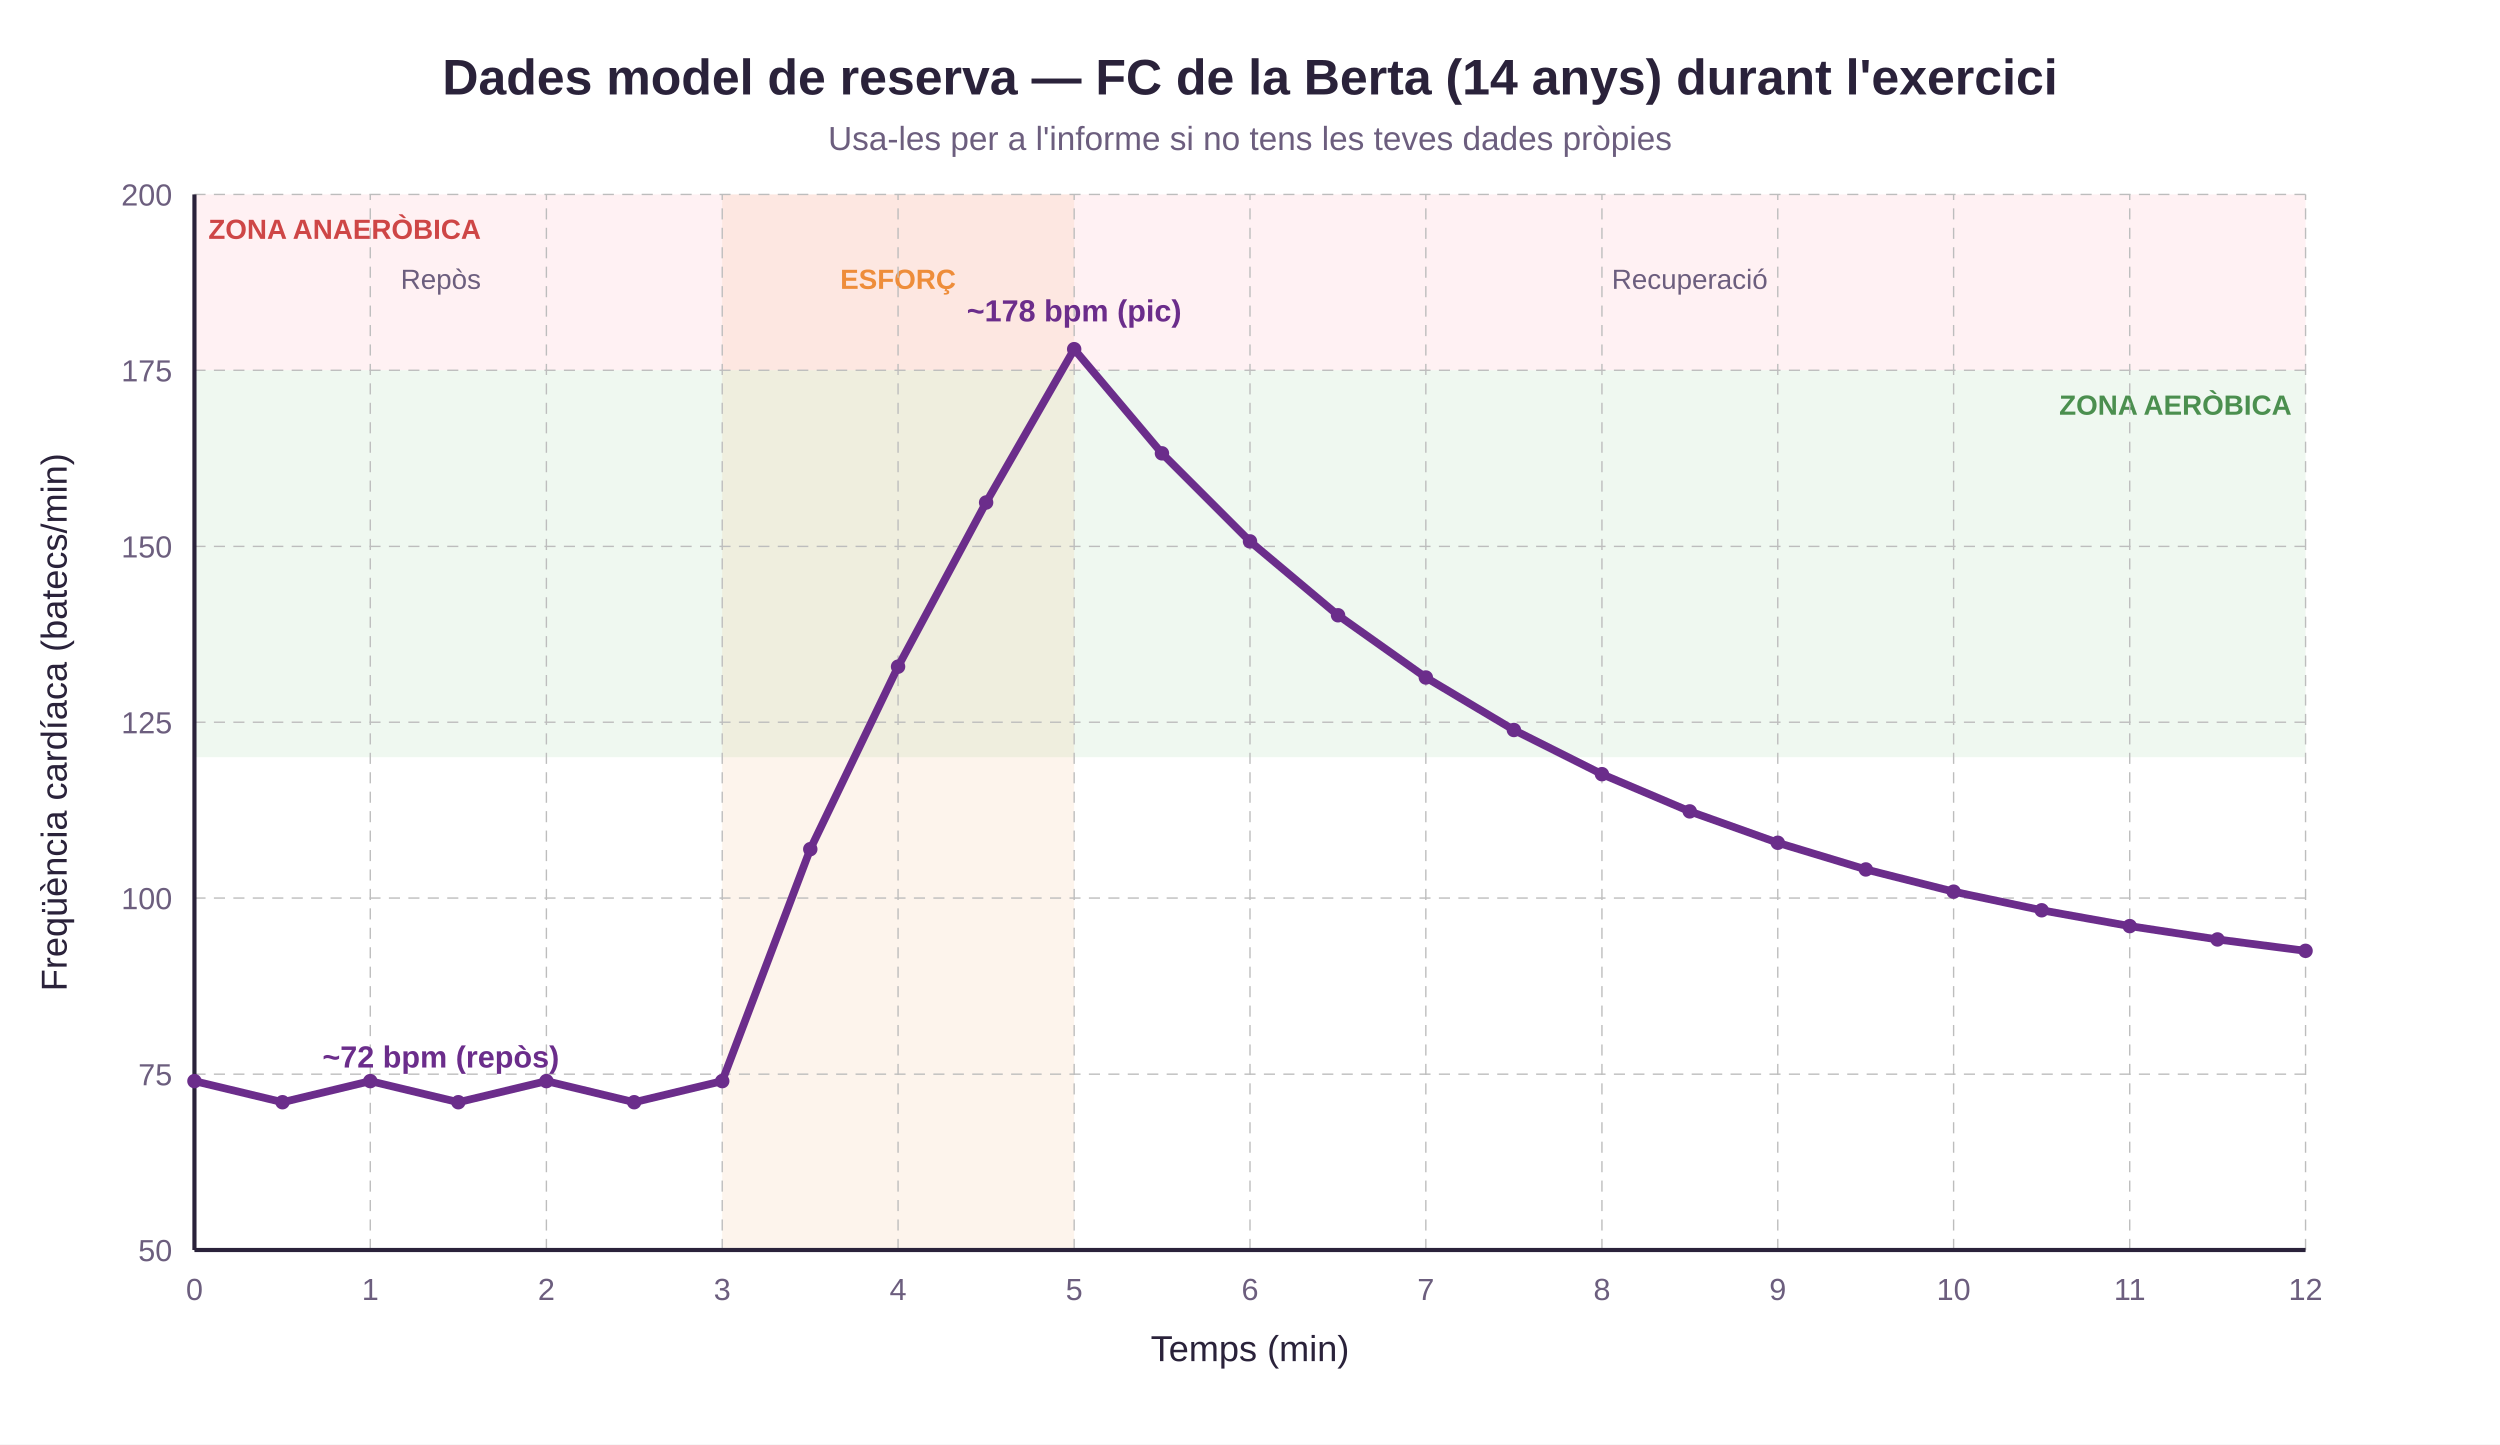
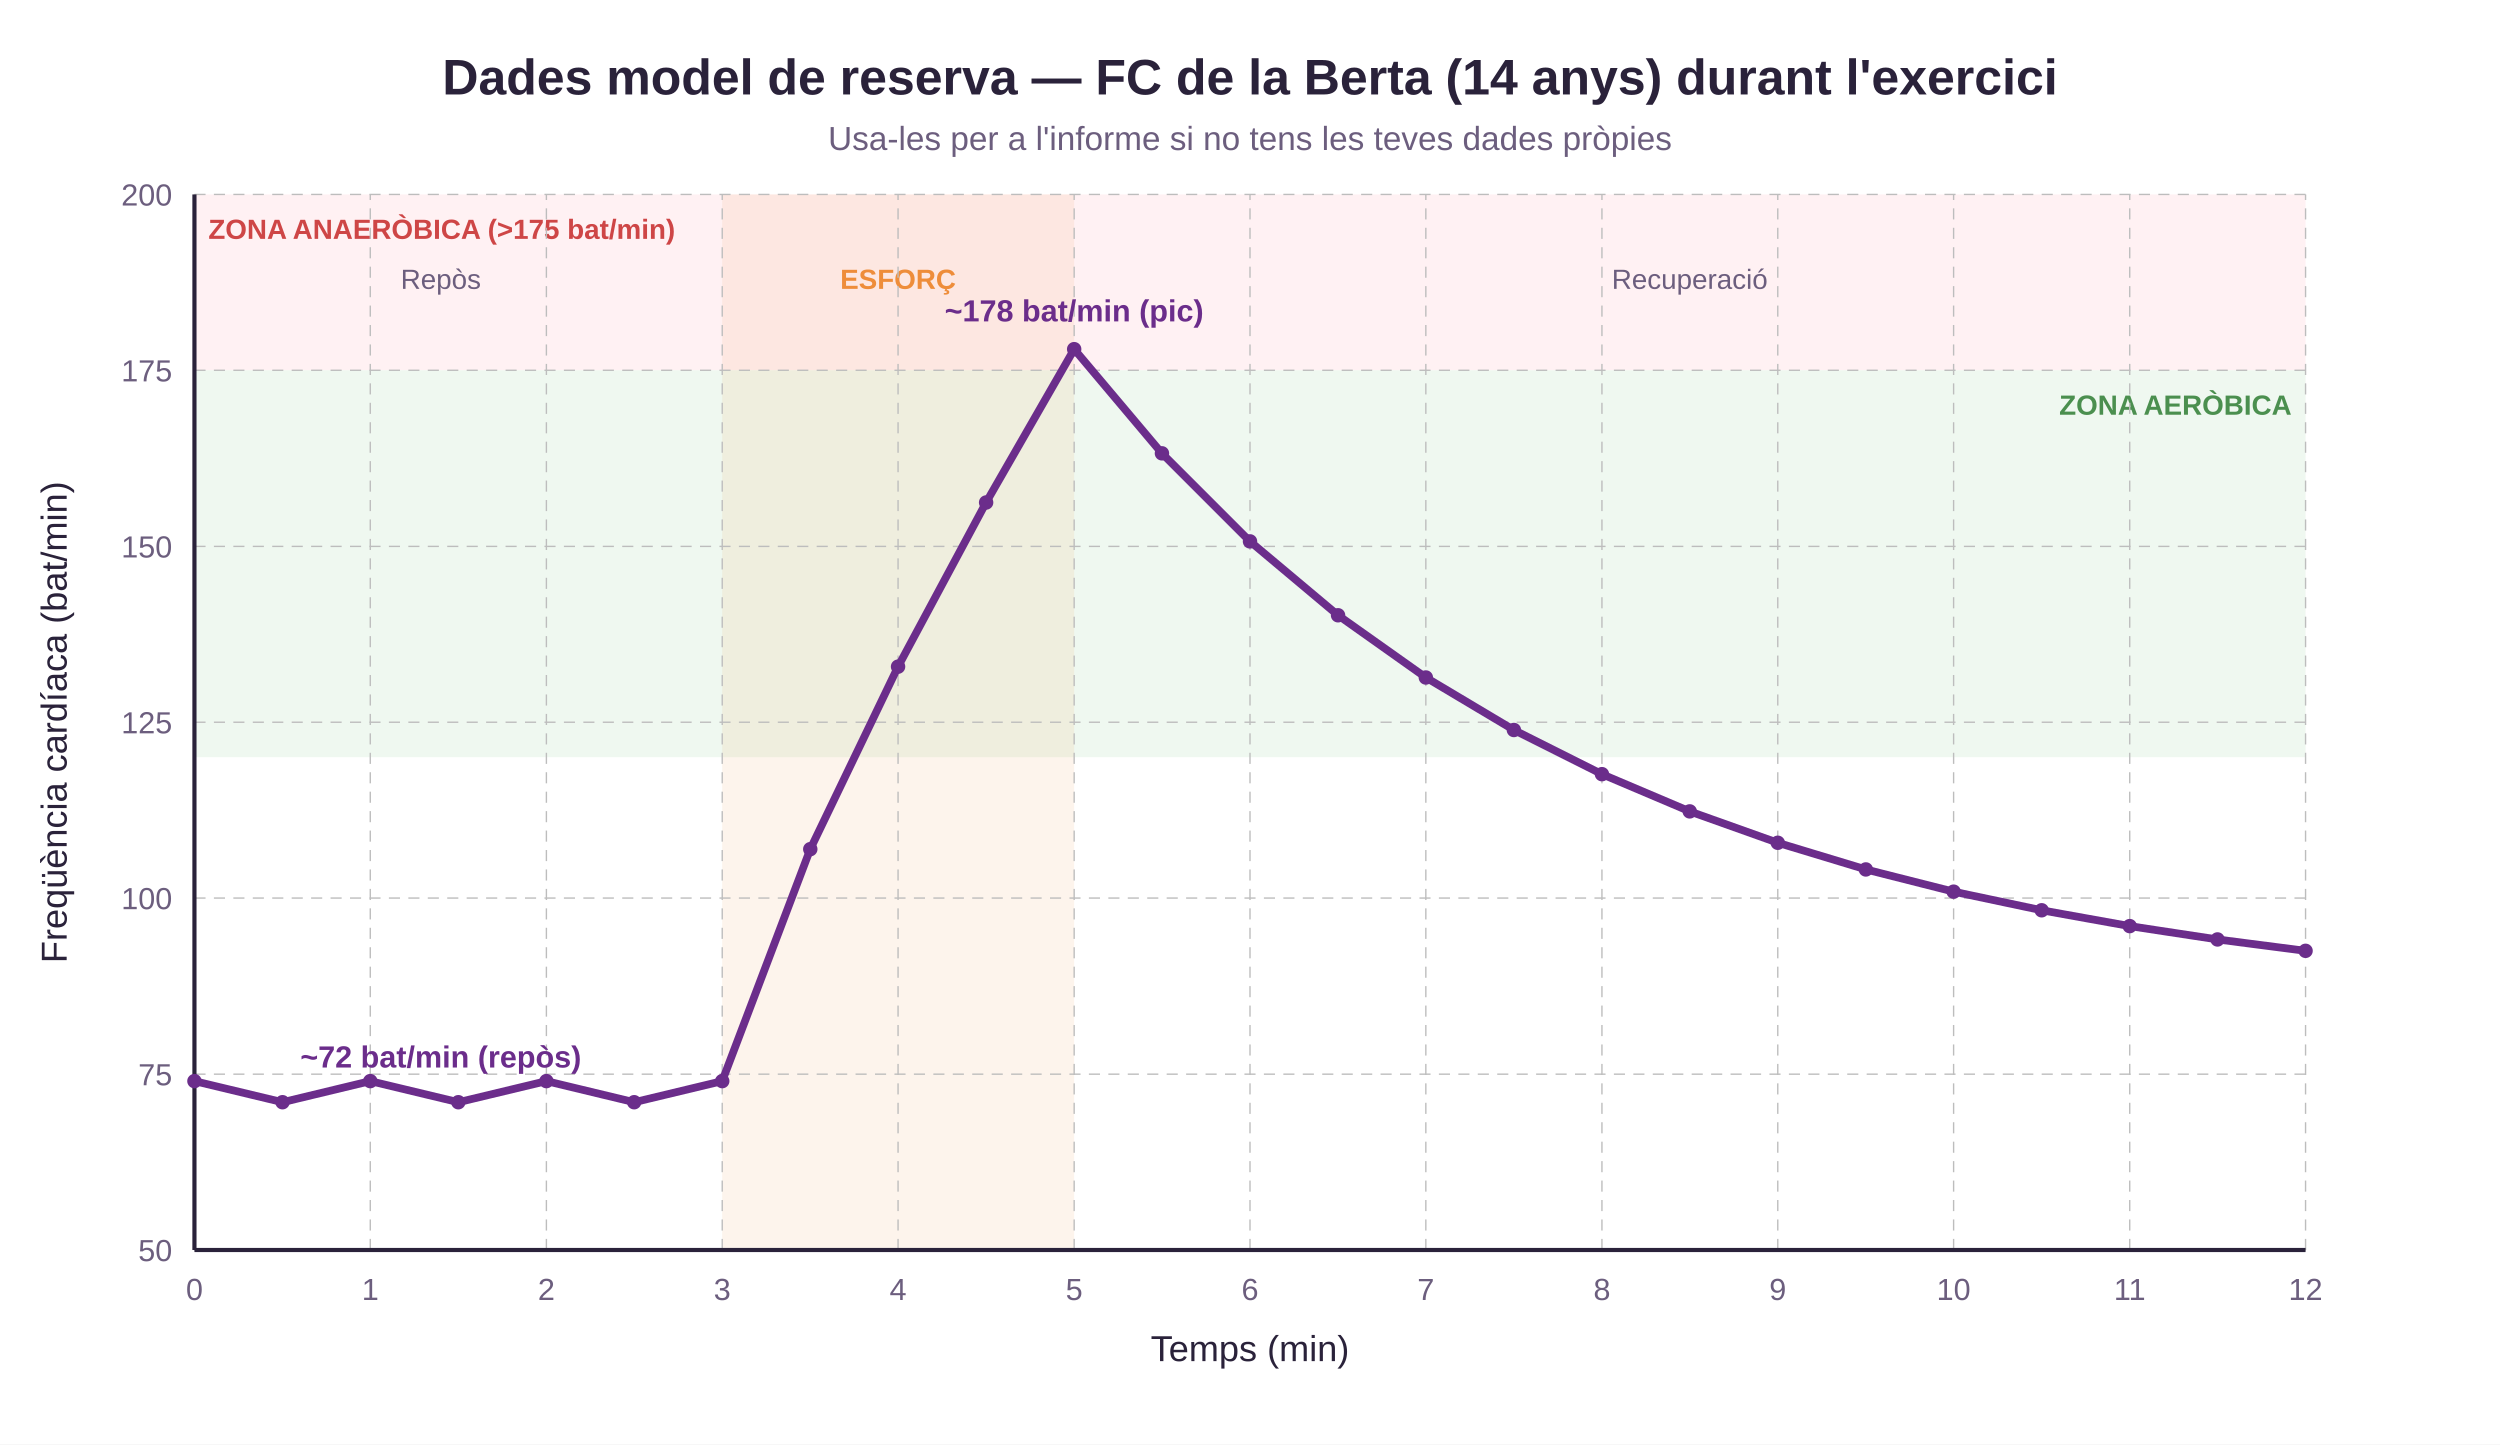
<svg xmlns="http://www.w3.org/2000/svg" viewBox="0 0 900 520" width="900" height="520" font-family="Arial,Helvetica,sans-serif">
  <rect width="900" height="520" fill="white" />
  <text x="450.0" y="34" text-anchor="middle" font-size="18" font-weight="bold" fill="#2A223A">Dades model de reserva — FC de la Berta (14 anys) durant l'exercici</text>
  <text x="450.0" y="54" text-anchor="middle" font-size="12" fill="#6C5E7E">Usa-les per a l'informe si no tens les teves dades pròpies</text>
  <rect x="70.0" y="70.0" width="760.0" height="63.3" fill="#FFEBEE" opacity="0.7" />
-   <text x="75" y="86.0" font-size="10" fill="#C62828" font-weight="bold" opacity="0.85">ZONA ANAERÒBICA</text>
+   <text x="75" y="86.0" font-size="10" fill="#C62828" font-weight="bold" opacity="0.85">ZONA ANAERÒBICA (&gt;175 bat/min)</text>
  <rect x="70.0" y="133.3" width="760.0" height="139.3" fill="#E8F5E9" opacity="0.7" />
  <text x="825" y="149.3" text-anchor="end" font-size="10" fill="#2E7D32" font-weight="bold" opacity="0.85">ZONA AERÒBICA</text>
  <rect x="260.0" y="70.0" width="126.7" height="380.0" fill="#EE8D3A" opacity="0.10" />
  <text x="323.3" y="104.0" text-anchor="middle" font-size="10" fill="#EE8D3A" font-weight="bold">ESFORÇ</text>
  <text x="158.7" y="104.0" text-anchor="middle" font-size="10" fill="#6C5E7E">Repòs</text>
  <text x="608.3" y="104.0" text-anchor="middle" font-size="10" fill="#6C5E7E">Recuperació</text>
  <line x1="70.0" y1="450.0" x2="830.0" y2="450.0" stroke="#BDBDBD" stroke-width="0.5" stroke-dasharray="4,3" />
  <text x="62" y="454.0" text-anchor="end" font-size="11" fill="#6C5E7E">50</text>
  <line x1="70.0" y1="386.7" x2="830.0" y2="386.7" stroke="#BDBDBD" stroke-width="0.5" stroke-dasharray="4,3" />
  <text x="62" y="390.7" text-anchor="end" font-size="11" fill="#6C5E7E">75</text>
  <line x1="70.0" y1="323.3" x2="830.0" y2="323.3" stroke="#BDBDBD" stroke-width="0.5" stroke-dasharray="4,3" />
  <text x="62" y="327.3" text-anchor="end" font-size="11" fill="#6C5E7E">100</text>
  <line x1="70.0" y1="260.0" x2="830.0" y2="260.0" stroke="#BDBDBD" stroke-width="0.5" stroke-dasharray="4,3" />
  <text x="62" y="264.0" text-anchor="end" font-size="11" fill="#6C5E7E">125</text>
  <line x1="70.0" y1="196.7" x2="830.0" y2="196.7" stroke="#BDBDBD" stroke-width="0.5" stroke-dasharray="4,3" />
  <text x="62" y="200.7" text-anchor="end" font-size="11" fill="#6C5E7E">150</text>
  <line x1="70.0" y1="133.3" x2="830.0" y2="133.3" stroke="#BDBDBD" stroke-width="0.5" stroke-dasharray="4,3" />
  <text x="62" y="137.3" text-anchor="end" font-size="11" fill="#6C5E7E">175</text>
  <line x1="70.0" y1="70.0" x2="830.0" y2="70.0" stroke="#BDBDBD" stroke-width="0.5" stroke-dasharray="4,3" />
  <text x="62" y="74.0" text-anchor="end" font-size="11" fill="#6C5E7E">200</text>
  <line x1="70.0" y1="450.0" x2="70.0" y2="70.0" stroke="#BDBDBD" stroke-width="0.5" stroke-dasharray="4,3" />
  <text x="70.0" y="468" text-anchor="middle" font-size="11" fill="#6C5E7E">0</text>
  <line x1="133.3" y1="450.0" x2="133.3" y2="70.0" stroke="#BDBDBD" stroke-width="0.5" stroke-dasharray="4,3" />
  <text x="133.3" y="468" text-anchor="middle" font-size="11" fill="#6C5E7E">1</text>
  <line x1="196.7" y1="450.0" x2="196.7" y2="70.0" stroke="#BDBDBD" stroke-width="0.5" stroke-dasharray="4,3" />
  <text x="196.7" y="468" text-anchor="middle" font-size="11" fill="#6C5E7E">2</text>
  <line x1="260.0" y1="450.0" x2="260.0" y2="70.0" stroke="#BDBDBD" stroke-width="0.5" stroke-dasharray="4,3" />
  <text x="260.0" y="468" text-anchor="middle" font-size="11" fill="#6C5E7E">3</text>
  <line x1="323.3" y1="450.0" x2="323.3" y2="70.0" stroke="#BDBDBD" stroke-width="0.5" stroke-dasharray="4,3" />
  <text x="323.3" y="468" text-anchor="middle" font-size="11" fill="#6C5E7E">4</text>
  <line x1="386.7" y1="450.0" x2="386.7" y2="70.0" stroke="#BDBDBD" stroke-width="0.5" stroke-dasharray="4,3" />
  <text x="386.7" y="468" text-anchor="middle" font-size="11" fill="#6C5E7E">5</text>
  <line x1="450.0" y1="450.0" x2="450.0" y2="70.0" stroke="#BDBDBD" stroke-width="0.5" stroke-dasharray="4,3" />
  <text x="450.0" y="468" text-anchor="middle" font-size="11" fill="#6C5E7E">6</text>
  <line x1="513.3" y1="450.0" x2="513.3" y2="70.0" stroke="#BDBDBD" stroke-width="0.5" stroke-dasharray="4,3" />
  <text x="513.3" y="468" text-anchor="middle" font-size="11" fill="#6C5E7E">7</text>
  <line x1="576.7" y1="450.0" x2="576.7" y2="70.0" stroke="#BDBDBD" stroke-width="0.5" stroke-dasharray="4,3" />
  <text x="576.7" y="468" text-anchor="middle" font-size="11" fill="#6C5E7E">8</text>
  <line x1="640.0" y1="450.0" x2="640.0" y2="70.0" stroke="#BDBDBD" stroke-width="0.5" stroke-dasharray="4,3" />
  <text x="640.0" y="468" text-anchor="middle" font-size="11" fill="#6C5E7E">9</text>
  <line x1="703.3" y1="450.0" x2="703.3" y2="70.0" stroke="#BDBDBD" stroke-width="0.5" stroke-dasharray="4,3" />
  <text x="703.3" y="468" text-anchor="middle" font-size="11" fill="#6C5E7E">10</text>
  <line x1="766.7" y1="450.0" x2="766.7" y2="70.0" stroke="#BDBDBD" stroke-width="0.5" stroke-dasharray="4,3" />
  <text x="766.7" y="468" text-anchor="middle" font-size="11" fill="#6C5E7E">11</text>
  <line x1="830.0" y1="450.0" x2="830.0" y2="70.0" stroke="#BDBDBD" stroke-width="0.5" stroke-dasharray="4,3" />
  <text x="830.0" y="468" text-anchor="middle" font-size="11" fill="#6C5E7E">12</text>
  <line x1="70.0" y1="450.0" x2="830.0" y2="450.0" stroke="#2A223A" stroke-width="1.5" />
  <line x1="70.0" y1="450.0" x2="70.0" y2="70.0" stroke="#2A223A" stroke-width="1.5" />
  <text x="450" y="490" text-anchor="middle" font-size="13" fill="#2A223A">Temps (min)</text>
-   <text x="24" y="260" text-anchor="middle" font-size="13" fill="#2A223A" transform="rotate(-90 24 260)">Freqüència cardíaca (batecs/min)</text>
+   <text x="24" y="260" text-anchor="middle" font-size="13" fill="#2A223A" transform="rotate(-90 24 260)">Freqüència cardíaca (bat/min)</text>
  <polyline points="70.0,389.2 101.7,396.8 133.3,389.2 165.0,396.8 196.7,389.2 228.3,396.8 260.0,389.2 291.7,305.7 323.3,240.0 355.0,180.9 386.7,125.7 418.3,163.2 450.0,194.9 481.7,221.5 513.3,243.9 545.0,262.8 576.7,278.7 608.3,292.1 640.0,303.4 671.7,313.0 703.3,321.0 735.0,327.7 766.7,333.4 798.3,338.2 830.0,342.3" fill="none" stroke="#6B2D8B" stroke-width="2.8" stroke-linejoin="round" stroke-linecap="round" />
  <circle cx="70.0" cy="389.2" r="2.6" fill="#6B2D8B" />
  <circle cx="101.7" cy="396.8" r="2.6" fill="#6B2D8B" />
  <circle cx="133.3" cy="389.2" r="2.6" fill="#6B2D8B" />
  <circle cx="165.0" cy="396.8" r="2.6" fill="#6B2D8B" />
  <circle cx="196.7" cy="389.2" r="2.6" fill="#6B2D8B" />
  <circle cx="228.3" cy="396.8" r="2.6" fill="#6B2D8B" />
  <circle cx="260.0" cy="389.2" r="2.6" fill="#6B2D8B" />
  <circle cx="291.7" cy="305.7" r="2.6" fill="#6B2D8B" />
  <circle cx="323.3" cy="240.0" r="2.6" fill="#6B2D8B" />
  <circle cx="355.0" cy="180.9" r="2.6" fill="#6B2D8B" />
  <circle cx="386.7" cy="125.7" r="2.6" fill="#6B2D8B" />
  <circle cx="418.3" cy="163.2" r="2.6" fill="#6B2D8B" />
  <circle cx="450.0" cy="194.9" r="2.6" fill="#6B2D8B" />
  <circle cx="481.7" cy="221.5" r="2.6" fill="#6B2D8B" />
  <circle cx="513.3" cy="243.9" r="2.6" fill="#6B2D8B" />
  <circle cx="545.0" cy="262.8" r="2.6" fill="#6B2D8B" />
  <circle cx="576.7" cy="278.7" r="2.6" fill="#6B2D8B" />
  <circle cx="608.3" cy="292.1" r="2.6" fill="#6B2D8B" />
  <circle cx="640.0" cy="303.4" r="2.6" fill="#6B2D8B" />
  <circle cx="671.7" cy="313.0" r="2.6" fill="#6B2D8B" />
  <circle cx="703.3" cy="321.0" r="2.6" fill="#6B2D8B" />
  <circle cx="735.0" cy="327.7" r="2.6" fill="#6B2D8B" />
  <circle cx="766.7" cy="333.4" r="2.6" fill="#6B2D8B" />
  <circle cx="798.3" cy="338.2" r="2.6" fill="#6B2D8B" />
  <circle cx="830.0" cy="342.3" r="2.6" fill="#6B2D8B" />
-   <text x="158.7" y="384.3" text-anchor="middle" font-size="11" font-weight="bold" fill="#6B2D8B">~72 bpm (repòs)</text>
-   <text x="386.7" y="115.7" text-anchor="middle" font-size="11" font-weight="bold" fill="#6B2D8B">~178 bpm (pic)</text>
+   <text x="158.7" y="384.3" text-anchor="middle" font-size="11" font-weight="bold" fill="#6B2D8B">~72 bat/min (repòs)</text>
+   <text x="386.7" y="115.7" text-anchor="middle" font-size="11" font-weight="bold" fill="#6B2D8B">~178 bat/min (pic)</text>
</svg>
